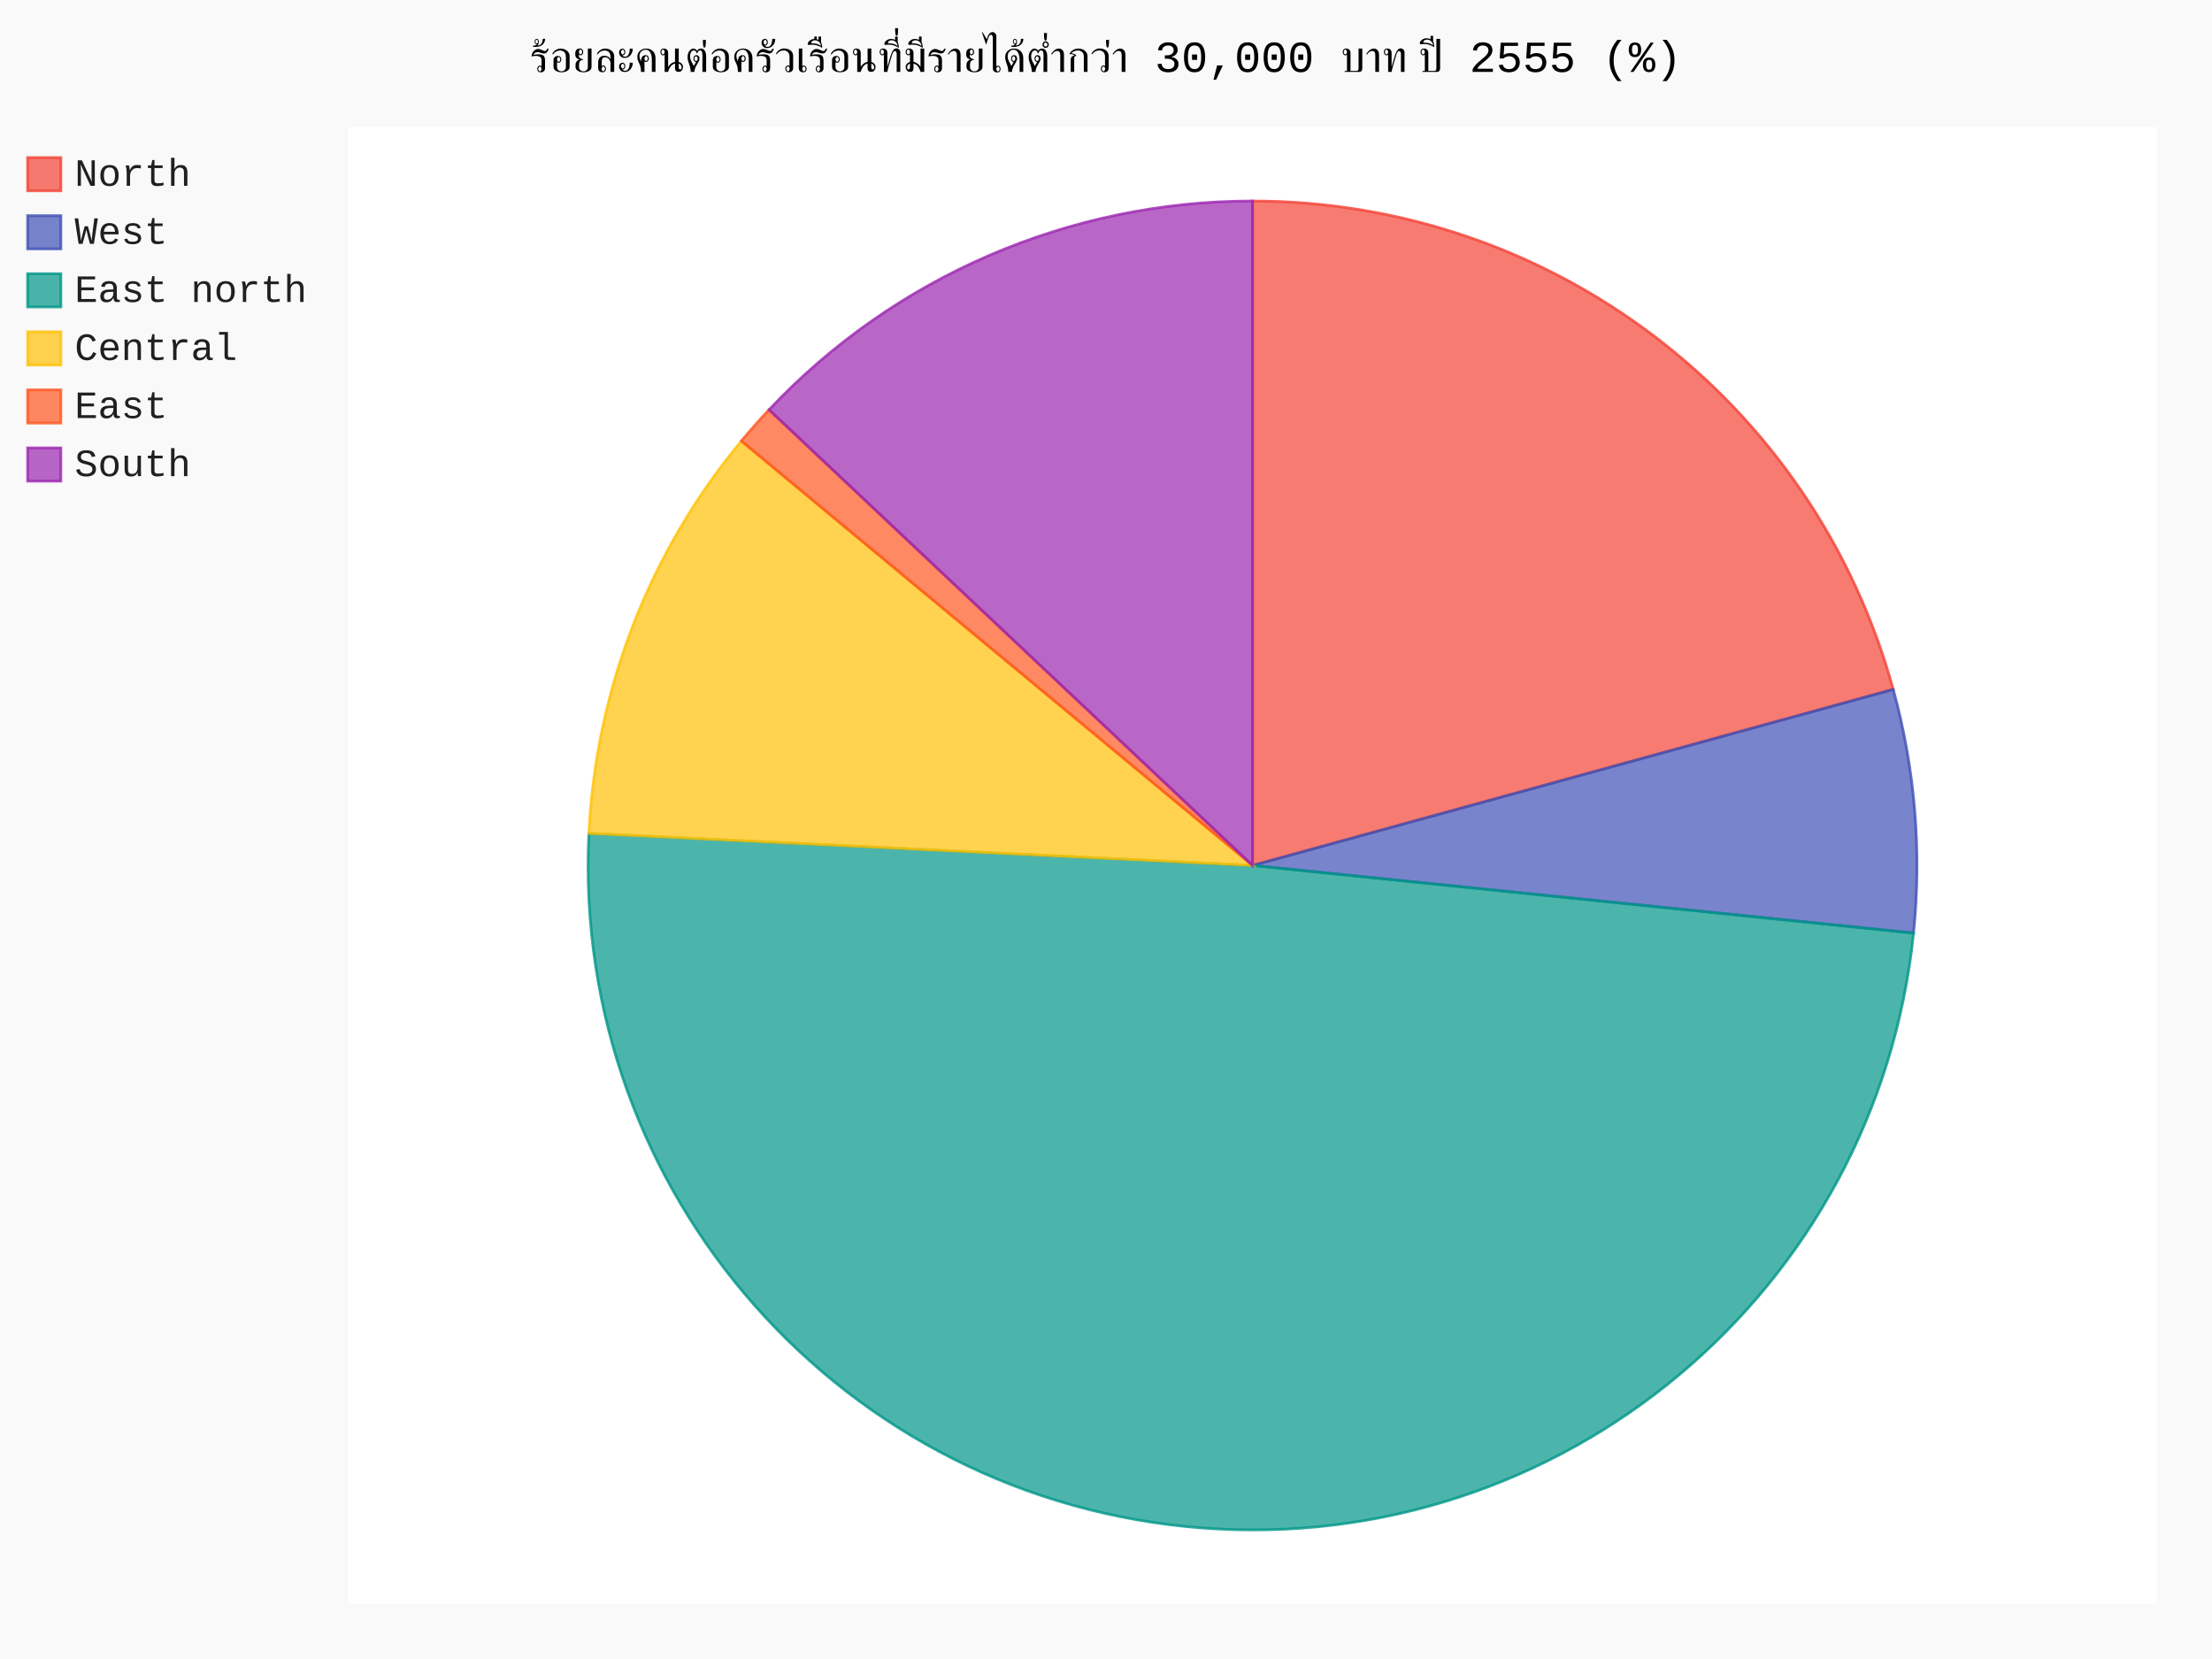
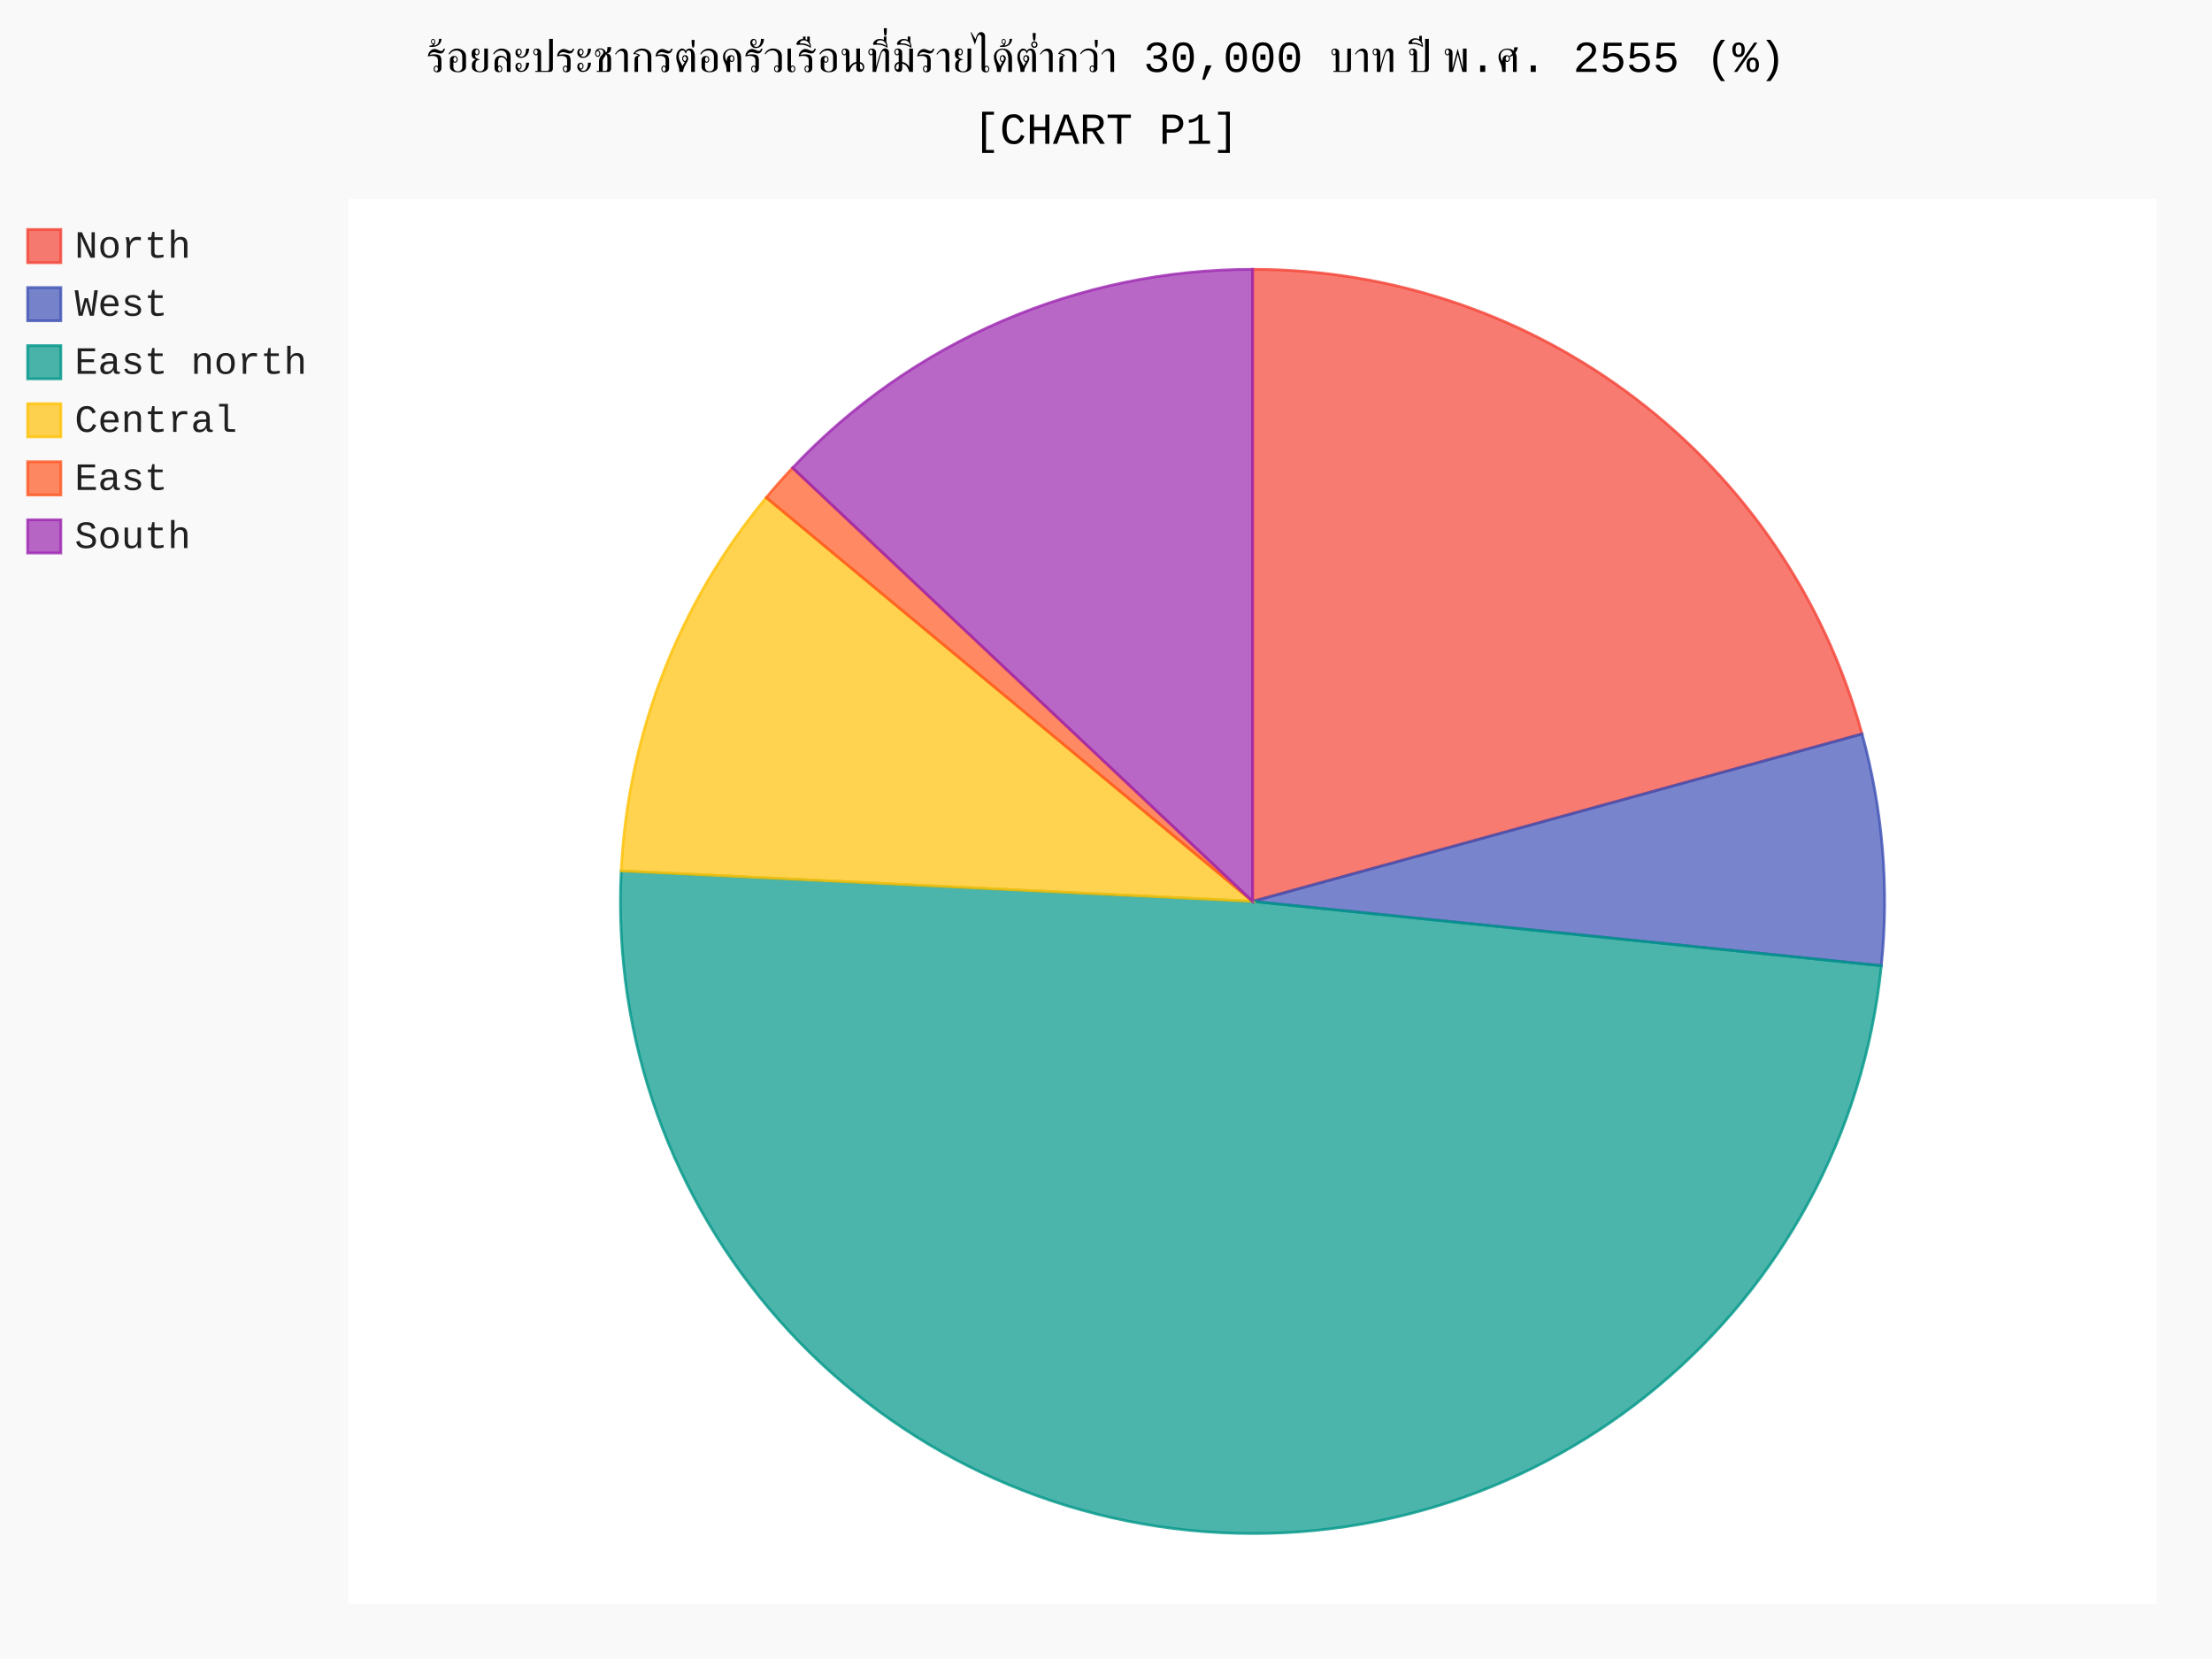
- <svg xmlns="http://www.w3.org/2000/svg" id="chart-489b8703-d7c6-4ed4-a2fd-83af9948655e" class="pygal-chart" viewBox="0 0 800 600">
+ <svg xmlns="http://www.w3.org/2000/svg" id="chart-ef414ce9-918a-42bd-a068-96f0518d1910" class="pygal-chart" viewBox="0 0 800 600">
  <defs>
-     <style type="text/css">#chart-489b8703-d7c6-4ed4-a2fd-83af9948655e{-webkit-user-select:none;-webkit-font-smoothing:antialiased;font-family:Consolas,"Liberation Mono",Menlo,Courier,monospace}#chart-489b8703-d7c6-4ed4-a2fd-83af9948655e .title{font-family:Consolas,"Liberation Mono",Menlo,Courier,monospace;font-size:16px}#chart-489b8703-d7c6-4ed4-a2fd-83af9948655e .legends .legend text{font-family:Consolas,"Liberation Mono",Menlo,Courier,monospace;font-size:14px}#chart-489b8703-d7c6-4ed4-a2fd-83af9948655e .axis text{font-family:Consolas,"Liberation Mono",Menlo,Courier,monospace;font-size:10px}#chart-489b8703-d7c6-4ed4-a2fd-83af9948655e .axis text.major{font-family:Consolas,"Liberation Mono",Menlo,Courier,monospace;font-size:10px}#chart-489b8703-d7c6-4ed4-a2fd-83af9948655e .text-overlay text.value{font-family:Consolas,"Liberation Mono",Menlo,Courier,monospace;font-size:16px}#chart-489b8703-d7c6-4ed4-a2fd-83af9948655e .text-overlay text.label{font-family:Consolas,"Liberation Mono",Menlo,Courier,monospace;font-size:10px}#chart-489b8703-d7c6-4ed4-a2fd-83af9948655e .tooltip{font-family:Consolas,"Liberation Mono",Menlo,Courier,monospace;font-size:14px}#chart-489b8703-d7c6-4ed4-a2fd-83af9948655e text.no_data{font-family:Consolas,"Liberation Mono",Menlo,Courier,monospace;font-size:64px}
- #chart-489b8703-d7c6-4ed4-a2fd-83af9948655e{background-color:rgba(249,249,249,1)}#chart-489b8703-d7c6-4ed4-a2fd-83af9948655e path,#chart-489b8703-d7c6-4ed4-a2fd-83af9948655e line,#chart-489b8703-d7c6-4ed4-a2fd-83af9948655e rect,#chart-489b8703-d7c6-4ed4-a2fd-83af9948655e circle{-webkit-transition:150ms;-moz-transition:150ms;transition:150ms}#chart-489b8703-d7c6-4ed4-a2fd-83af9948655e .graph &gt; .background{fill:rgba(249,249,249,1)}#chart-489b8703-d7c6-4ed4-a2fd-83af9948655e .plot &gt; .background{fill:rgba(255,255,255,1)}#chart-489b8703-d7c6-4ed4-a2fd-83af9948655e .graph{fill:rgba(0,0,0,.87)}#chart-489b8703-d7c6-4ed4-a2fd-83af9948655e text.no_data{fill:rgba(0,0,0,1)}#chart-489b8703-d7c6-4ed4-a2fd-83af9948655e .title{fill:rgba(0,0,0,1)}#chart-489b8703-d7c6-4ed4-a2fd-83af9948655e .legends .legend text{fill:rgba(0,0,0,.87)}#chart-489b8703-d7c6-4ed4-a2fd-83af9948655e .legends .legend:hover text{fill:rgba(0,0,0,1)}#chart-489b8703-d7c6-4ed4-a2fd-83af9948655e .axis .line{stroke:rgba(0,0,0,1)}#chart-489b8703-d7c6-4ed4-a2fd-83af9948655e .axis .guide.line{stroke:rgba(0,0,0,.54)}#chart-489b8703-d7c6-4ed4-a2fd-83af9948655e .axis .major.line{stroke:rgba(0,0,0,.87)}#chart-489b8703-d7c6-4ed4-a2fd-83af9948655e .axis text.major{fill:rgba(0,0,0,1)}#chart-489b8703-d7c6-4ed4-a2fd-83af9948655e .axis.y .guides:hover .guide.line,#chart-489b8703-d7c6-4ed4-a2fd-83af9948655e .line-graph .axis.x .guides:hover .guide.line,#chart-489b8703-d7c6-4ed4-a2fd-83af9948655e .stackedline-graph .axis.x .guides:hover .guide.line,#chart-489b8703-d7c6-4ed4-a2fd-83af9948655e .xy-graph .axis.x .guides:hover .guide.line{stroke:rgba(0,0,0,1)}#chart-489b8703-d7c6-4ed4-a2fd-83af9948655e .axis .guides:hover text{fill:rgba(0,0,0,1)}#chart-489b8703-d7c6-4ed4-a2fd-83af9948655e .reactive{fill-opacity:.7;stroke-opacity:.8}#chart-489b8703-d7c6-4ed4-a2fd-83af9948655e .ci{stroke:rgba(0,0,0,.87)}#chart-489b8703-d7c6-4ed4-a2fd-83af9948655e .reactive.active,#chart-489b8703-d7c6-4ed4-a2fd-83af9948655e .active .reactive{fill-opacity:.8;stroke-opacity:.9;stroke-width:4}#chart-489b8703-d7c6-4ed4-a2fd-83af9948655e .ci .reactive.active{stroke-width:1.5}#chart-489b8703-d7c6-4ed4-a2fd-83af9948655e .series text{fill:rgba(0,0,0,1)}#chart-489b8703-d7c6-4ed4-a2fd-83af9948655e .tooltip rect{fill:rgba(255,255,255,1);stroke:rgba(0,0,0,1);-webkit-transition:opacity 150ms;-moz-transition:opacity 150ms;transition:opacity 150ms}#chart-489b8703-d7c6-4ed4-a2fd-83af9948655e .tooltip .label{fill:rgba(0,0,0,.87)}#chart-489b8703-d7c6-4ed4-a2fd-83af9948655e .tooltip .label{fill:rgba(0,0,0,.87)}#chart-489b8703-d7c6-4ed4-a2fd-83af9948655e .tooltip .legend{font-size:.8em;fill:rgba(0,0,0,.54)}#chart-489b8703-d7c6-4ed4-a2fd-83af9948655e .tooltip .x_label{font-size:.6em;fill:rgba(0,0,0,1)}#chart-489b8703-d7c6-4ed4-a2fd-83af9948655e .tooltip .xlink{font-size:.5em;text-decoration:underline}#chart-489b8703-d7c6-4ed4-a2fd-83af9948655e .tooltip .value{font-size:1.5em}#chart-489b8703-d7c6-4ed4-a2fd-83af9948655e .bound{font-size:.5em}#chart-489b8703-d7c6-4ed4-a2fd-83af9948655e .max-value{font-size:.75em;fill:rgba(0,0,0,.54)}#chart-489b8703-d7c6-4ed4-a2fd-83af9948655e .map-element{fill:rgba(255,255,255,1);stroke:rgba(0,0,0,.54) !important}#chart-489b8703-d7c6-4ed4-a2fd-83af9948655e .map-element .reactive{fill-opacity:inherit;stroke-opacity:inherit}#chart-489b8703-d7c6-4ed4-a2fd-83af9948655e .color-0,#chart-489b8703-d7c6-4ed4-a2fd-83af9948655e .color-0 a:visited{stroke:#F44336;fill:#F44336}#chart-489b8703-d7c6-4ed4-a2fd-83af9948655e .color-1,#chart-489b8703-d7c6-4ed4-a2fd-83af9948655e .color-1 a:visited{stroke:#3F51B5;fill:#3F51B5}#chart-489b8703-d7c6-4ed4-a2fd-83af9948655e .color-2,#chart-489b8703-d7c6-4ed4-a2fd-83af9948655e .color-2 a:visited{stroke:#009688;fill:#009688}#chart-489b8703-d7c6-4ed4-a2fd-83af9948655e .color-3,#chart-489b8703-d7c6-4ed4-a2fd-83af9948655e .color-3 a:visited{stroke:#FFC107;fill:#FFC107}#chart-489b8703-d7c6-4ed4-a2fd-83af9948655e .color-4,#chart-489b8703-d7c6-4ed4-a2fd-83af9948655e .color-4 a:visited{stroke:#FF5722;fill:#FF5722}#chart-489b8703-d7c6-4ed4-a2fd-83af9948655e .color-5,#chart-489b8703-d7c6-4ed4-a2fd-83af9948655e .color-5 a:visited{stroke:#9C27B0;fill:#9C27B0}#chart-489b8703-d7c6-4ed4-a2fd-83af9948655e .text-overlay .color-0 text{fill:black}#chart-489b8703-d7c6-4ed4-a2fd-83af9948655e .text-overlay .color-1 text{fill:black}#chart-489b8703-d7c6-4ed4-a2fd-83af9948655e .text-overlay .color-2 text{fill:black}#chart-489b8703-d7c6-4ed4-a2fd-83af9948655e .text-overlay .color-3 text{fill:black}#chart-489b8703-d7c6-4ed4-a2fd-83af9948655e .text-overlay .color-4 text{fill:black}#chart-489b8703-d7c6-4ed4-a2fd-83af9948655e .text-overlay .color-5 text{fill:black}
- #chart-489b8703-d7c6-4ed4-a2fd-83af9948655e text.no_data{text-anchor:middle}#chart-489b8703-d7c6-4ed4-a2fd-83af9948655e .guide.line{fill:none}#chart-489b8703-d7c6-4ed4-a2fd-83af9948655e .centered{text-anchor:middle}#chart-489b8703-d7c6-4ed4-a2fd-83af9948655e .title{text-anchor:middle}#chart-489b8703-d7c6-4ed4-a2fd-83af9948655e .legends .legend text{fill-opacity:1}#chart-489b8703-d7c6-4ed4-a2fd-83af9948655e .axis.x text{text-anchor:middle}#chart-489b8703-d7c6-4ed4-a2fd-83af9948655e .axis.x:not(.web) text[transform]{text-anchor:start}#chart-489b8703-d7c6-4ed4-a2fd-83af9948655e .axis.x:not(.web) text[transform].backwards{text-anchor:end}#chart-489b8703-d7c6-4ed4-a2fd-83af9948655e .axis.y text{text-anchor:end}#chart-489b8703-d7c6-4ed4-a2fd-83af9948655e .axis.y text[transform].backwards{text-anchor:start}#chart-489b8703-d7c6-4ed4-a2fd-83af9948655e .axis.y2 text{text-anchor:start}#chart-489b8703-d7c6-4ed4-a2fd-83af9948655e .axis.y2 text[transform].backwards{text-anchor:end}#chart-489b8703-d7c6-4ed4-a2fd-83af9948655e .axis .guide.line{stroke-dasharray:4,4}#chart-489b8703-d7c6-4ed4-a2fd-83af9948655e .axis .major.guide.line{stroke-dasharray:6,6}#chart-489b8703-d7c6-4ed4-a2fd-83af9948655e .horizontal .axis.y .guide.line,#chart-489b8703-d7c6-4ed4-a2fd-83af9948655e .horizontal .axis.y2 .guide.line,#chart-489b8703-d7c6-4ed4-a2fd-83af9948655e .vertical .axis.x .guide.line{opacity:0}#chart-489b8703-d7c6-4ed4-a2fd-83af9948655e .horizontal .axis.always_show .guide.line,#chart-489b8703-d7c6-4ed4-a2fd-83af9948655e .vertical .axis.always_show .guide.line{opacity:1 !important}#chart-489b8703-d7c6-4ed4-a2fd-83af9948655e .axis.y .guides:hover .guide.line,#chart-489b8703-d7c6-4ed4-a2fd-83af9948655e .axis.y2 .guides:hover .guide.line,#chart-489b8703-d7c6-4ed4-a2fd-83af9948655e .axis.x .guides:hover .guide.line{opacity:1}#chart-489b8703-d7c6-4ed4-a2fd-83af9948655e .axis .guides:hover text{opacity:1}#chart-489b8703-d7c6-4ed4-a2fd-83af9948655e .nofill{fill:none}#chart-489b8703-d7c6-4ed4-a2fd-83af9948655e .subtle-fill{fill-opacity:.2}#chart-489b8703-d7c6-4ed4-a2fd-83af9948655e .dot{stroke-width:1px;fill-opacity:1}#chart-489b8703-d7c6-4ed4-a2fd-83af9948655e .dot.active{stroke-width:5px}#chart-489b8703-d7c6-4ed4-a2fd-83af9948655e .dot.negative{fill:transparent}#chart-489b8703-d7c6-4ed4-a2fd-83af9948655e text,#chart-489b8703-d7c6-4ed4-a2fd-83af9948655e tspan{stroke:none !important}#chart-489b8703-d7c6-4ed4-a2fd-83af9948655e .series text.active{opacity:1}#chart-489b8703-d7c6-4ed4-a2fd-83af9948655e .tooltip rect{fill-opacity:.95;stroke-width:.5}#chart-489b8703-d7c6-4ed4-a2fd-83af9948655e .tooltip text{fill-opacity:1}#chart-489b8703-d7c6-4ed4-a2fd-83af9948655e .showable{visibility:hidden}#chart-489b8703-d7c6-4ed4-a2fd-83af9948655e .showable.shown{visibility:visible}#chart-489b8703-d7c6-4ed4-a2fd-83af9948655e .gauge-background{fill:rgba(229,229,229,1);stroke:none}#chart-489b8703-d7c6-4ed4-a2fd-83af9948655e .bg-lines{stroke:rgba(249,249,249,1);stroke-width:2px}</style>
+     <style type="text/css">#chart-ef414ce9-918a-42bd-a068-96f0518d1910{-webkit-user-select:none;-webkit-font-smoothing:antialiased;font-family:Consolas,"Liberation Mono",Menlo,Courier,monospace}#chart-ef414ce9-918a-42bd-a068-96f0518d1910 .title{font-family:Consolas,"Liberation Mono",Menlo,Courier,monospace;font-size:16px}#chart-ef414ce9-918a-42bd-a068-96f0518d1910 .legends .legend text{font-family:Consolas,"Liberation Mono",Menlo,Courier,monospace;font-size:14px}#chart-ef414ce9-918a-42bd-a068-96f0518d1910 .axis text{font-family:Consolas,"Liberation Mono",Menlo,Courier,monospace;font-size:10px}#chart-ef414ce9-918a-42bd-a068-96f0518d1910 .axis text.major{font-family:Consolas,"Liberation Mono",Menlo,Courier,monospace;font-size:10px}#chart-ef414ce9-918a-42bd-a068-96f0518d1910 .text-overlay text.value{font-family:Consolas,"Liberation Mono",Menlo,Courier,monospace;font-size:16px}#chart-ef414ce9-918a-42bd-a068-96f0518d1910 .text-overlay text.label{font-family:Consolas,"Liberation Mono",Menlo,Courier,monospace;font-size:10px}#chart-ef414ce9-918a-42bd-a068-96f0518d1910 .tooltip{font-family:Consolas,"Liberation Mono",Menlo,Courier,monospace;font-size:14px}#chart-ef414ce9-918a-42bd-a068-96f0518d1910 text.no_data{font-family:Consolas,"Liberation Mono",Menlo,Courier,monospace;font-size:64px}
+ #chart-ef414ce9-918a-42bd-a068-96f0518d1910{background-color:rgba(249,249,249,1)}#chart-ef414ce9-918a-42bd-a068-96f0518d1910 path,#chart-ef414ce9-918a-42bd-a068-96f0518d1910 line,#chart-ef414ce9-918a-42bd-a068-96f0518d1910 rect,#chart-ef414ce9-918a-42bd-a068-96f0518d1910 circle{-webkit-transition:150ms;-moz-transition:150ms;transition:150ms}#chart-ef414ce9-918a-42bd-a068-96f0518d1910 .graph &gt; .background{fill:rgba(249,249,249,1)}#chart-ef414ce9-918a-42bd-a068-96f0518d1910 .plot &gt; .background{fill:rgba(255,255,255,1)}#chart-ef414ce9-918a-42bd-a068-96f0518d1910 .graph{fill:rgba(0,0,0,.87)}#chart-ef414ce9-918a-42bd-a068-96f0518d1910 text.no_data{fill:rgba(0,0,0,1)}#chart-ef414ce9-918a-42bd-a068-96f0518d1910 .title{fill:rgba(0,0,0,1)}#chart-ef414ce9-918a-42bd-a068-96f0518d1910 .legends .legend text{fill:rgba(0,0,0,.87)}#chart-ef414ce9-918a-42bd-a068-96f0518d1910 .legends .legend:hover text{fill:rgba(0,0,0,1)}#chart-ef414ce9-918a-42bd-a068-96f0518d1910 .axis .line{stroke:rgba(0,0,0,1)}#chart-ef414ce9-918a-42bd-a068-96f0518d1910 .axis .guide.line{stroke:rgba(0,0,0,.54)}#chart-ef414ce9-918a-42bd-a068-96f0518d1910 .axis .major.line{stroke:rgba(0,0,0,.87)}#chart-ef414ce9-918a-42bd-a068-96f0518d1910 .axis text.major{fill:rgba(0,0,0,1)}#chart-ef414ce9-918a-42bd-a068-96f0518d1910 .axis.y .guides:hover .guide.line,#chart-ef414ce9-918a-42bd-a068-96f0518d1910 .line-graph .axis.x .guides:hover .guide.line,#chart-ef414ce9-918a-42bd-a068-96f0518d1910 .stackedline-graph .axis.x .guides:hover .guide.line,#chart-ef414ce9-918a-42bd-a068-96f0518d1910 .xy-graph .axis.x .guides:hover .guide.line{stroke:rgba(0,0,0,1)}#chart-ef414ce9-918a-42bd-a068-96f0518d1910 .axis .guides:hover text{fill:rgba(0,0,0,1)}#chart-ef414ce9-918a-42bd-a068-96f0518d1910 .reactive{fill-opacity:.7;stroke-opacity:.8}#chart-ef414ce9-918a-42bd-a068-96f0518d1910 .ci{stroke:rgba(0,0,0,.87)}#chart-ef414ce9-918a-42bd-a068-96f0518d1910 .reactive.active,#chart-ef414ce9-918a-42bd-a068-96f0518d1910 .active .reactive{fill-opacity:.8;stroke-opacity:.9;stroke-width:4}#chart-ef414ce9-918a-42bd-a068-96f0518d1910 .ci .reactive.active{stroke-width:1.5}#chart-ef414ce9-918a-42bd-a068-96f0518d1910 .series text{fill:rgba(0,0,0,1)}#chart-ef414ce9-918a-42bd-a068-96f0518d1910 .tooltip rect{fill:rgba(255,255,255,1);stroke:rgba(0,0,0,1);-webkit-transition:opacity 150ms;-moz-transition:opacity 150ms;transition:opacity 150ms}#chart-ef414ce9-918a-42bd-a068-96f0518d1910 .tooltip .label{fill:rgba(0,0,0,.87)}#chart-ef414ce9-918a-42bd-a068-96f0518d1910 .tooltip .label{fill:rgba(0,0,0,.87)}#chart-ef414ce9-918a-42bd-a068-96f0518d1910 .tooltip .legend{font-size:.8em;fill:rgba(0,0,0,.54)}#chart-ef414ce9-918a-42bd-a068-96f0518d1910 .tooltip .x_label{font-size:.6em;fill:rgba(0,0,0,1)}#chart-ef414ce9-918a-42bd-a068-96f0518d1910 .tooltip .xlink{font-size:.5em;text-decoration:underline}#chart-ef414ce9-918a-42bd-a068-96f0518d1910 .tooltip .value{font-size:1.5em}#chart-ef414ce9-918a-42bd-a068-96f0518d1910 .bound{font-size:.5em}#chart-ef414ce9-918a-42bd-a068-96f0518d1910 .max-value{font-size:.75em;fill:rgba(0,0,0,.54)}#chart-ef414ce9-918a-42bd-a068-96f0518d1910 .map-element{fill:rgba(255,255,255,1);stroke:rgba(0,0,0,.54) !important}#chart-ef414ce9-918a-42bd-a068-96f0518d1910 .map-element .reactive{fill-opacity:inherit;stroke-opacity:inherit}#chart-ef414ce9-918a-42bd-a068-96f0518d1910 .color-0,#chart-ef414ce9-918a-42bd-a068-96f0518d1910 .color-0 a:visited{stroke:#F44336;fill:#F44336}#chart-ef414ce9-918a-42bd-a068-96f0518d1910 .color-1,#chart-ef414ce9-918a-42bd-a068-96f0518d1910 .color-1 a:visited{stroke:#3F51B5;fill:#3F51B5}#chart-ef414ce9-918a-42bd-a068-96f0518d1910 .color-2,#chart-ef414ce9-918a-42bd-a068-96f0518d1910 .color-2 a:visited{stroke:#009688;fill:#009688}#chart-ef414ce9-918a-42bd-a068-96f0518d1910 .color-3,#chart-ef414ce9-918a-42bd-a068-96f0518d1910 .color-3 a:visited{stroke:#FFC107;fill:#FFC107}#chart-ef414ce9-918a-42bd-a068-96f0518d1910 .color-4,#chart-ef414ce9-918a-42bd-a068-96f0518d1910 .color-4 a:visited{stroke:#FF5722;fill:#FF5722}#chart-ef414ce9-918a-42bd-a068-96f0518d1910 .color-5,#chart-ef414ce9-918a-42bd-a068-96f0518d1910 .color-5 a:visited{stroke:#9C27B0;fill:#9C27B0}#chart-ef414ce9-918a-42bd-a068-96f0518d1910 .text-overlay .color-0 text{fill:black}#chart-ef414ce9-918a-42bd-a068-96f0518d1910 .text-overlay .color-1 text{fill:black}#chart-ef414ce9-918a-42bd-a068-96f0518d1910 .text-overlay .color-2 text{fill:black}#chart-ef414ce9-918a-42bd-a068-96f0518d1910 .text-overlay .color-3 text{fill:black}#chart-ef414ce9-918a-42bd-a068-96f0518d1910 .text-overlay .color-4 text{fill:black}#chart-ef414ce9-918a-42bd-a068-96f0518d1910 .text-overlay .color-5 text{fill:black}
+ #chart-ef414ce9-918a-42bd-a068-96f0518d1910 text.no_data{text-anchor:middle}#chart-ef414ce9-918a-42bd-a068-96f0518d1910 .guide.line{fill:none}#chart-ef414ce9-918a-42bd-a068-96f0518d1910 .centered{text-anchor:middle}#chart-ef414ce9-918a-42bd-a068-96f0518d1910 .title{text-anchor:middle}#chart-ef414ce9-918a-42bd-a068-96f0518d1910 .legends .legend text{fill-opacity:1}#chart-ef414ce9-918a-42bd-a068-96f0518d1910 .axis.x text{text-anchor:middle}#chart-ef414ce9-918a-42bd-a068-96f0518d1910 .axis.x:not(.web) text[transform]{text-anchor:start}#chart-ef414ce9-918a-42bd-a068-96f0518d1910 .axis.x:not(.web) text[transform].backwards{text-anchor:end}#chart-ef414ce9-918a-42bd-a068-96f0518d1910 .axis.y text{text-anchor:end}#chart-ef414ce9-918a-42bd-a068-96f0518d1910 .axis.y text[transform].backwards{text-anchor:start}#chart-ef414ce9-918a-42bd-a068-96f0518d1910 .axis.y2 text{text-anchor:start}#chart-ef414ce9-918a-42bd-a068-96f0518d1910 .axis.y2 text[transform].backwards{text-anchor:end}#chart-ef414ce9-918a-42bd-a068-96f0518d1910 .axis .guide.line{stroke-dasharray:4,4}#chart-ef414ce9-918a-42bd-a068-96f0518d1910 .axis .major.guide.line{stroke-dasharray:6,6}#chart-ef414ce9-918a-42bd-a068-96f0518d1910 .horizontal .axis.y .guide.line,#chart-ef414ce9-918a-42bd-a068-96f0518d1910 .horizontal .axis.y2 .guide.line,#chart-ef414ce9-918a-42bd-a068-96f0518d1910 .vertical .axis.x .guide.line{opacity:0}#chart-ef414ce9-918a-42bd-a068-96f0518d1910 .horizontal .axis.always_show .guide.line,#chart-ef414ce9-918a-42bd-a068-96f0518d1910 .vertical .axis.always_show .guide.line{opacity:1 !important}#chart-ef414ce9-918a-42bd-a068-96f0518d1910 .axis.y .guides:hover .guide.line,#chart-ef414ce9-918a-42bd-a068-96f0518d1910 .axis.y2 .guides:hover .guide.line,#chart-ef414ce9-918a-42bd-a068-96f0518d1910 .axis.x .guides:hover .guide.line{opacity:1}#chart-ef414ce9-918a-42bd-a068-96f0518d1910 .axis .guides:hover text{opacity:1}#chart-ef414ce9-918a-42bd-a068-96f0518d1910 .nofill{fill:none}#chart-ef414ce9-918a-42bd-a068-96f0518d1910 .subtle-fill{fill-opacity:.2}#chart-ef414ce9-918a-42bd-a068-96f0518d1910 .dot{stroke-width:1px;fill-opacity:1}#chart-ef414ce9-918a-42bd-a068-96f0518d1910 .dot.active{stroke-width:5px}#chart-ef414ce9-918a-42bd-a068-96f0518d1910 .dot.negative{fill:transparent}#chart-ef414ce9-918a-42bd-a068-96f0518d1910 text,#chart-ef414ce9-918a-42bd-a068-96f0518d1910 tspan{stroke:none !important}#chart-ef414ce9-918a-42bd-a068-96f0518d1910 .series text.active{opacity:1}#chart-ef414ce9-918a-42bd-a068-96f0518d1910 .tooltip rect{fill-opacity:.95;stroke-width:.5}#chart-ef414ce9-918a-42bd-a068-96f0518d1910 .tooltip text{fill-opacity:1}#chart-ef414ce9-918a-42bd-a068-96f0518d1910 .showable{visibility:hidden}#chart-ef414ce9-918a-42bd-a068-96f0518d1910 .showable.shown{visibility:visible}#chart-ef414ce9-918a-42bd-a068-96f0518d1910 .gauge-background{fill:rgba(229,229,229,1);stroke:none}#chart-ef414ce9-918a-42bd-a068-96f0518d1910 .bg-lines{stroke:rgba(249,249,249,1);stroke-width:2px}</style>
  </defs>
  <g class="graph pie-graph vertical">
    <rect class="background" height="600" width="800" x="0" y="0" />
-     <g class="plot" transform="translate(126, 46)">
-       <rect class="background" height="534" width="654.0" x="0" y="0" />
+     <g class="plot" transform="translate(126, 72)">
+       <rect class="background" height="508" width="654.0" x="0" y="0" />
      <g class="series serie-0 color-0">
        <g class="slices">
          <g class="slice">
-             <path class="slice reactive tooltip-trigger" d="M327 26.7 A240.3 240.3 0 0 1 558.712 203.33 L327 267 A0 0 0 0 0 327 267 z" />
+             <path class="slice reactive tooltip-trigger" d="M327 25.4 A228.6 228.6 0 0 1 547.43 193.43 L327 254 A0 0 0 0 0 327 254 z" />
          </g>
        </g>
      </g>
      <g class="series serie-1 color-1">
        <g class="slices">
          <g class="slice">
-             <path class="slice reactive tooltip-trigger" d="M558.712 203.33 A240.3 240.3 0 0 1 566.052 291.457 L327 267 A0 0 0 0 0 327 267 z" />
+             <path class="slice reactive tooltip-trigger" d="M547.43 193.43 A228.6 228.6 0 0 1 554.413 277.267 L327 254 A0 0 0 0 0 327 254 z" />
          </g>
        </g>
      </g>
      <g class="series serie-2 color-2">
        <g class="slices">
          <g class="slice">
-             <path class="slice reactive tooltip-trigger" d="M566.052 291.457 A240.3 240.3 0 0 1 86.979 255.415 L327 267 A0 0 0 0 0 327 267 z" />
+             <path class="slice reactive tooltip-trigger" d="M554.413 277.267 A228.6 228.6 0 0 1 98.666 242.979 L327 254 A0 0 0 0 0 327 254 z" />
          </g>
        </g>
      </g>
      <g class="series serie-3 color-3">
        <g class="slices">
          <g class="slice">
-             <path class="slice reactive tooltip-trigger" d="M86.979 255.415 A240.3 240.3 0 0 1 142.121 113.495 L327 267 A0 0 0 0 0 327 267 z" />
+             <path class="slice reactive tooltip-trigger" d="M98.666 242.979 A228.6 228.6 0 0 1 151.123 107.969 L327 254 A0 0 0 0 0 327 254 z" />
          </g>
        </g>
      </g>
      <g class="series serie-4 color-4">
        <g class="slices">
          <g class="slice">
-             <path class="slice reactive tooltip-trigger" d="M142.121 113.495 A240.3 240.3 0 0 1 152.126 102.188 L327 267 A0 0 0 0 0 327 267 z" />
+             <path class="slice reactive tooltip-trigger" d="M151.123 107.969 A228.6 228.6 0 0 1 160.64 97.212 L327 254 A0 0 0 0 0 327 254 z" />
          </g>
        </g>
      </g>
      <g class="series serie-5 color-5">
        <g class="slices">
          <g class="slice">
-             <path class="slice reactive tooltip-trigger" d="M152.126 102.188 A240.3 240.3 0 0 1 327 26.7 L327 267 A0 0 0 0 0 327 267 z" />
+             <path class="slice reactive tooltip-trigger" d="M160.64 97.212 A228.6 228.6 0 0 1 327 25.4 L327 254 A0 0 0 0 0 327 254 z" />
          </g>
        </g>
      </g>
    </g>
    <g class="titles">
-       <text class="title plot_title" x="400.0" y="26">ร้อยละคนต่อครัวเรือนที่มีรายได้ต่ำกว่า 30,000 บาท ปี 2555 (%)</text>
+       <text class="title plot_title" x="400.0" y="26">ร้อยละประชากรต่อครัวเรือนที่มีรายได้ต่ำกว่า 30,000 บาท ปี พ.ศ. 2555 (%)</text>
+       <text class="title plot_title" x="400.0" y="52">[CHART P1]</text>
    </g>
-     <g class="plot overlay" transform="translate(126, 46)">
+     <g class="plot overlay" transform="translate(126, 72)">
      <g class="series serie-0 color-0" />
      <g class="series serie-1 color-1" />
      <g class="series serie-2 color-2" />
      <g class="series serie-3 color-3" />
      <g class="series serie-4 color-4" />
      <g class="series serie-5 color-5" />
    </g>
-     <g class="plot text-overlay" transform="translate(126, 46)">
+     <g class="plot text-overlay" transform="translate(126, 72)">
      <g class="series serie-0 color-0" />
      <g class="series serie-1 color-1" />
      <g class="series serie-2 color-2" />
      <g class="series serie-3 color-3" />
      <g class="series serie-4 color-4" />
      <g class="series serie-5 color-5" />
    </g>
-     <g class="plot tooltip-overlay" transform="translate(126, 46)">
+     <g class="plot tooltip-overlay" transform="translate(126, 72)">
      <g class="tooltip" style="opacity: 0" transform="translate(0 0)">
        <rect class="tooltip-box" height="0" rx="0" ry="0" width="0" />
        <g class="text" />
      </g>
    </g>
-     <g class="legends" transform="translate(10, 56)">
+     <g class="legends" transform="translate(10, 82)">
      <g class="legend reactive activate-serie" id="activate-serie-0">
        <rect class="color-0 reactive" height="12" width="12" x="0.0" y="1.0" />
        <text x="17.0" y="11.2">North</text>
      </g>
      <g class="legend reactive activate-serie" id="activate-serie-1">
        <rect class="color-1 reactive" height="12" width="12" x="0.0" y="22.0" />
        <text x="17.0" y="32.2">West</text>
      </g>
      <g class="legend reactive activate-serie" id="activate-serie-2">
        <rect class="color-2 reactive" height="12" width="12" x="0.0" y="43.0" />
        <text x="17.0" y="53.2">East north</text>
      </g>
      <g class="legend reactive activate-serie" id="activate-serie-3">
        <rect class="color-3 reactive" height="12" width="12" x="0.0" y="64.0" />
        <text x="17.0" y="74.2">Central</text>
      </g>
      <g class="legend reactive activate-serie" id="activate-serie-4">
        <rect class="color-4 reactive" height="12" width="12" x="0.0" y="85.0" />
        <text x="17.0" y="95.2">East</text>
      </g>
      <g class="legend reactive activate-serie" id="activate-serie-5">
        <rect class="color-5 reactive" height="12" width="12" x="0.0" y="106.0" />
        <text x="17.0" y="116.2">South</text>
      </g>
    </g>
-     <g class="legends" transform="translate(790, 56)" />
+     <g class="legends" transform="translate(790, 82)" />
  </g>
</svg>
